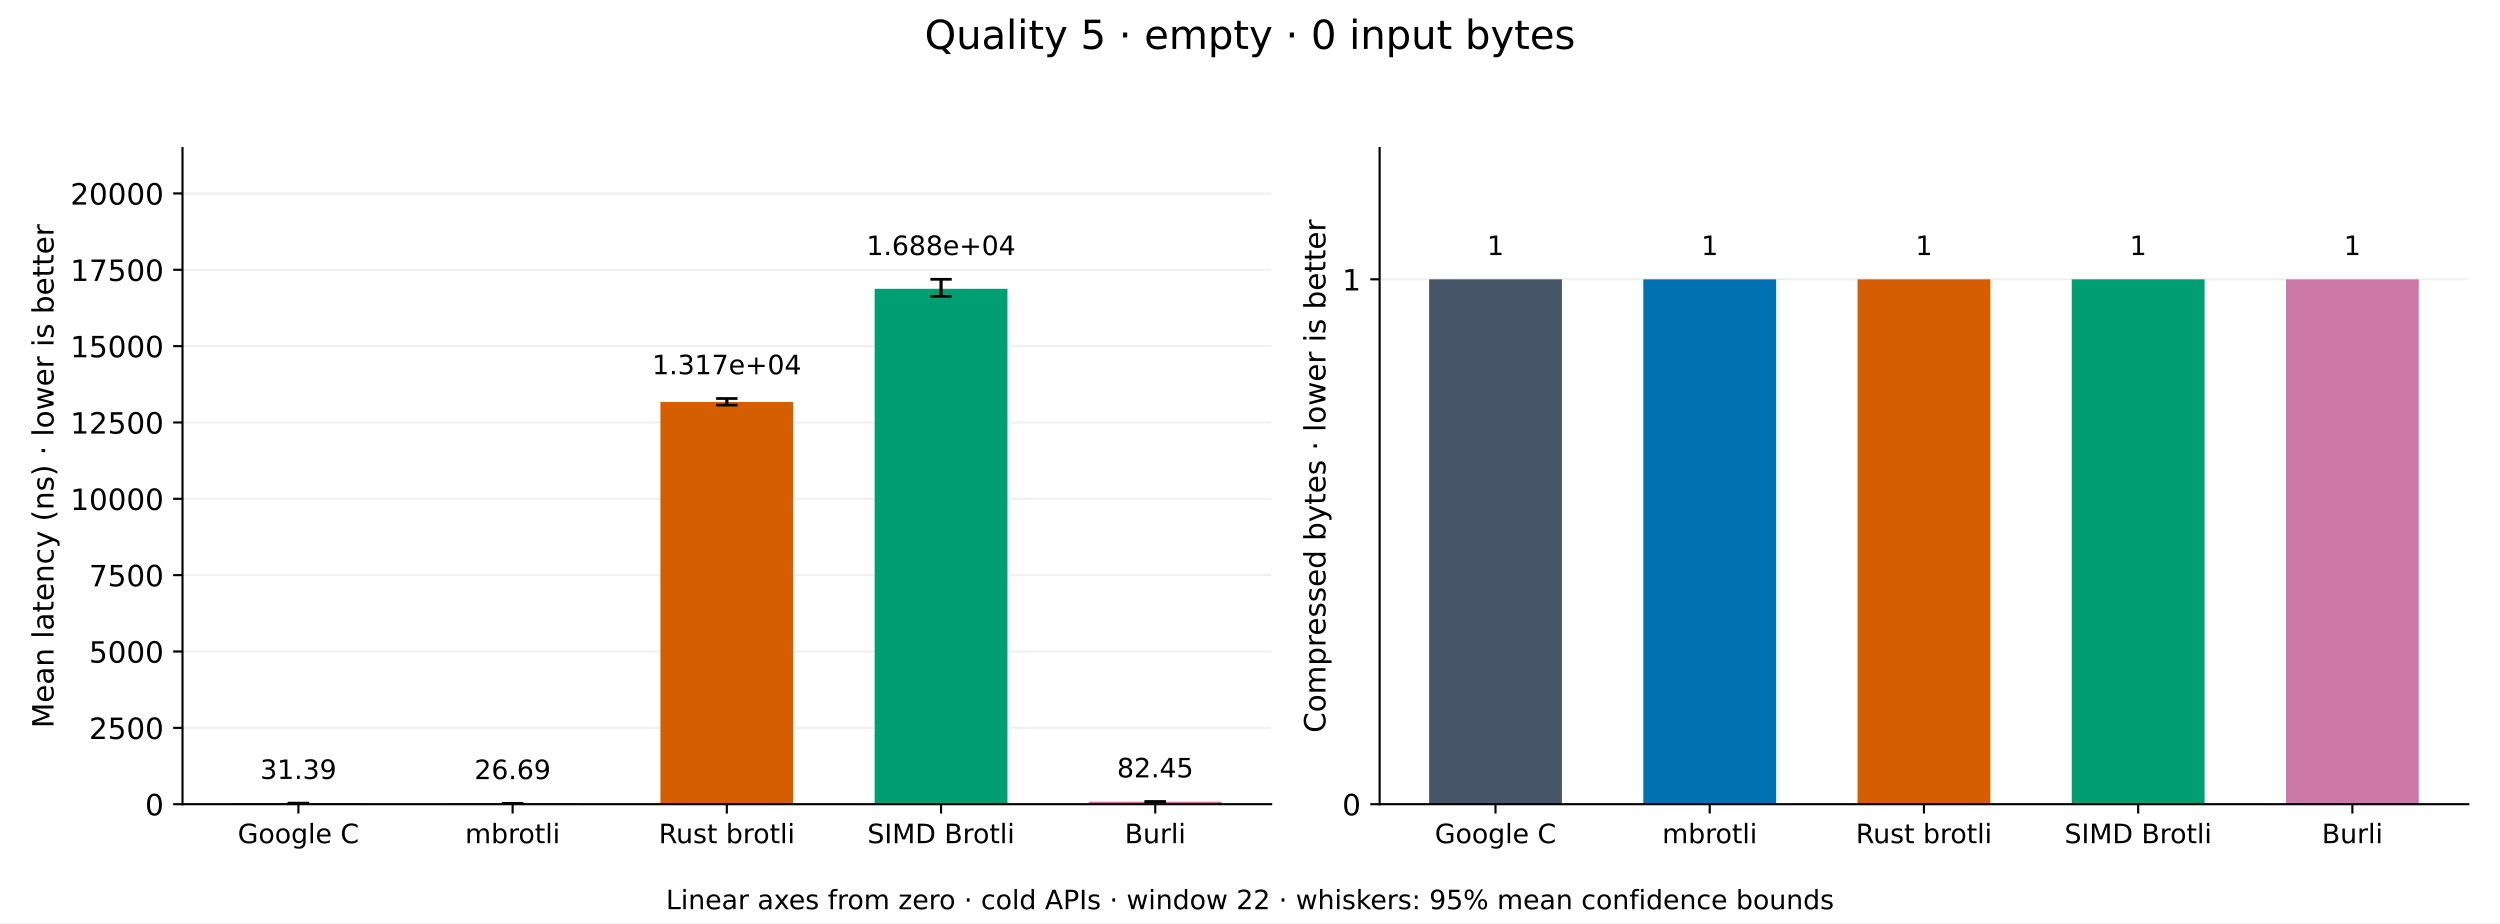
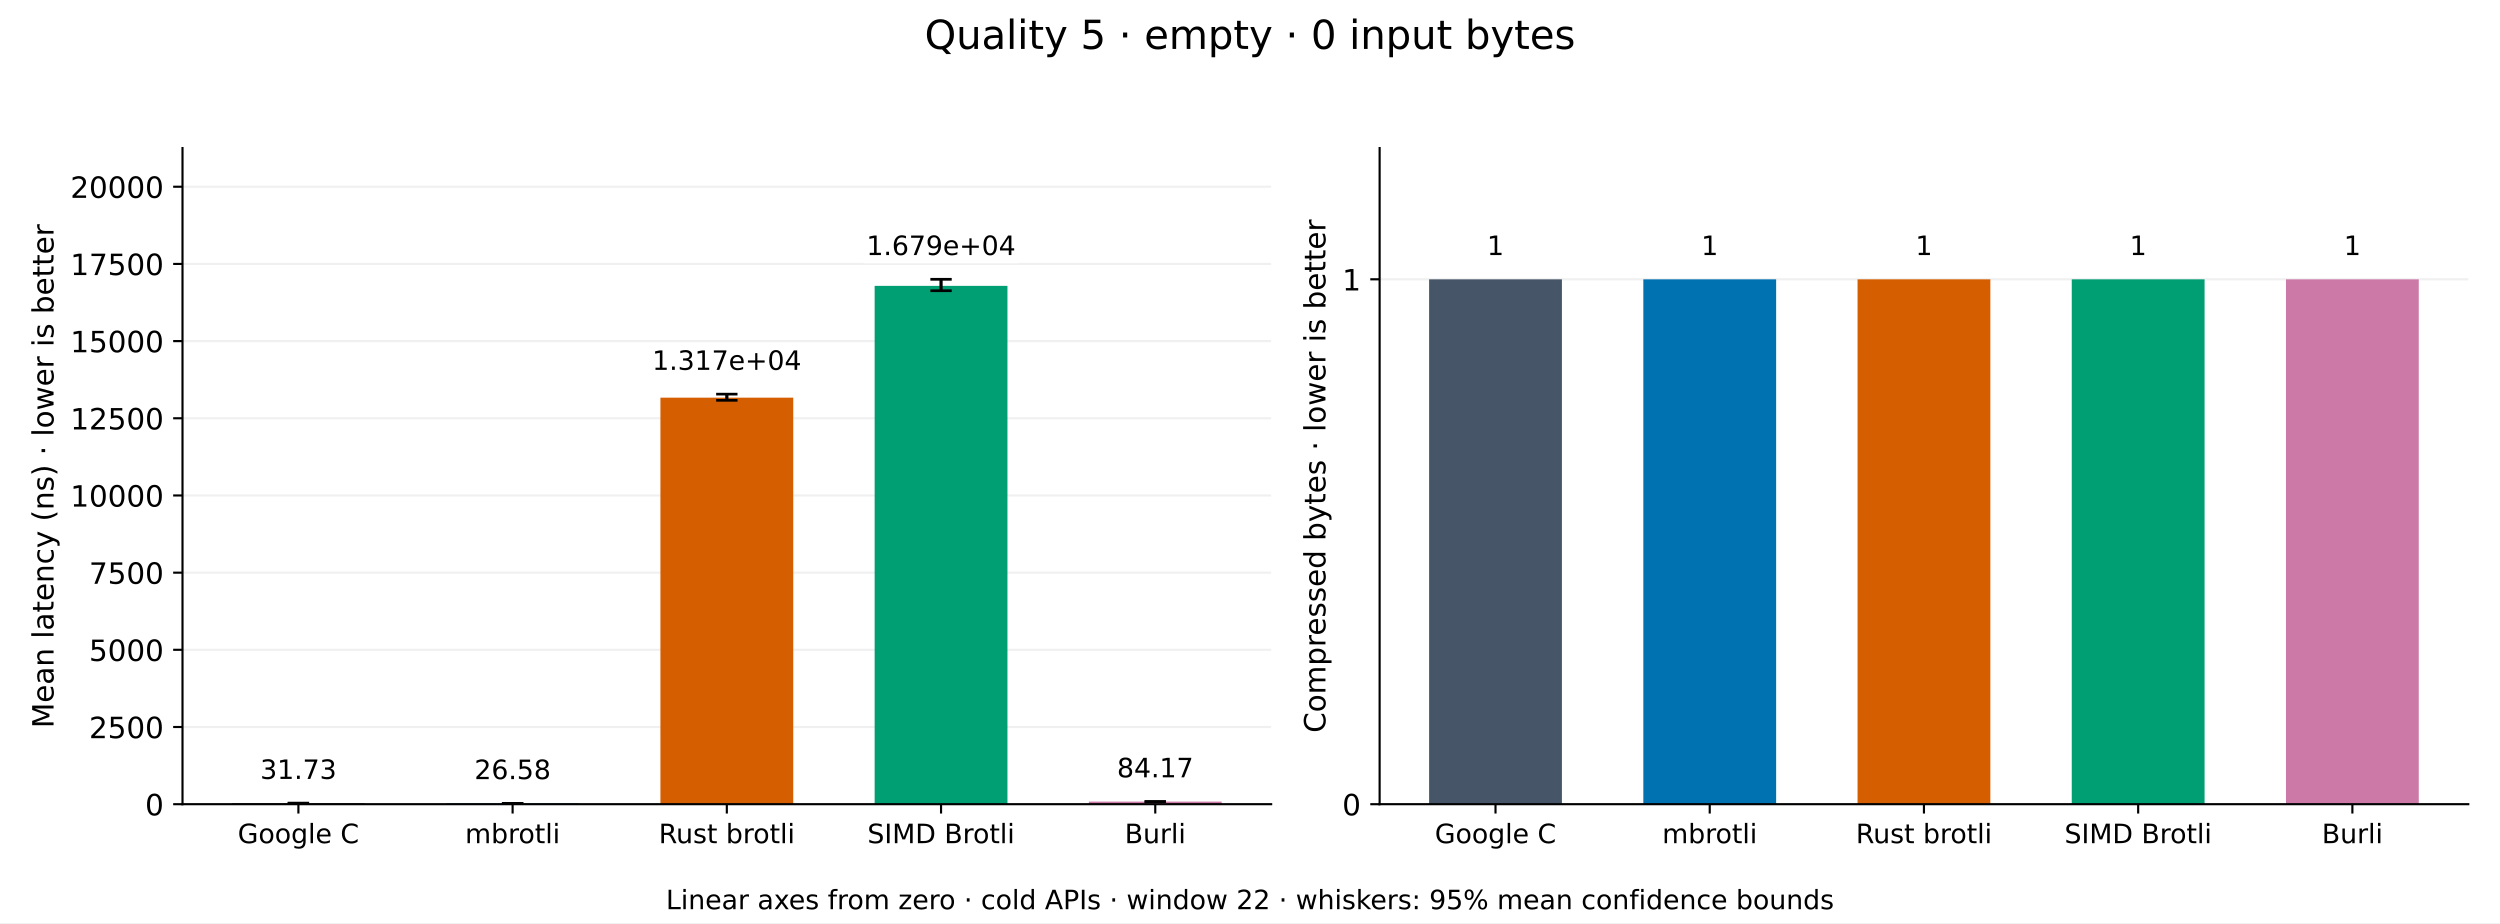
<svg xmlns="http://www.w3.org/2000/svg" xmlns:xlink="http://www.w3.org/1999/xlink" width="936pt" height="345.6pt" viewBox="0 0 936 345.6" version="1.1">
  <defs>
    <style type="text/css">*{stroke-linejoin: round; stroke-linecap: butt}</style>
  </defs>
  <g id="figure_1">
    <g id="patch_1">
      <path d="M 0 345.6 L 936 345.6 L 936 0 L 0 0 z " style="fill: #ffffff" />
    </g>
    <g id="axes_1">
      <g id="patch_2">
        <path d="M 68.33 301.088 L 475.92 301.088 L 475.92 55.44 L 68.33 55.44 z " style="fill: #ffffff" />
      </g>
      <g id="matplotlib.axis_1">
        <g id="xtick_1">
          <g id="line2d_1">
            <defs>
              <path id="m3d63aaa0ea" d="M 0 0 L 0 3.5 " style="stroke: #000000; stroke-width: 0.8" />
            </defs>
            <g>
              <use xlink:href="#m3d63aaa0ea" x="111.72" y="301.088" style="stroke: #000000; stroke-width: 0.8" />
            </g>
          </g>
          <g id="text_1">
            <text style="font-size: 10px; font-family: 'DejaVu Sans', 'Bitstream Vera Sans', 'Computer Modern Sans Serif', 'Lucida Grande', 'Verdana', 'Geneva', 'Lucid', 'Arial', 'Helvetica', 'Avant Garde', sans-serif; text-anchor: middle" x="111.72" y="315.686" transform="rotate(-0 111.7196 315.6864)">Google C</text>
          </g>
        </g>
        <g id="xtick_2">
          <g id="line2d_2">
            <g>
              <use xlink:href="#m3d63aaa0ea" x="191.922" y="301.088" style="stroke: #000000; stroke-width: 0.8" />
            </g>
          </g>
          <g id="text_2">
            <text style="font-size: 10px; font-family: 'DejaVu Sans', 'Bitstream Vera Sans', 'Computer Modern Sans Serif', 'Lucida Grande', 'Verdana', 'Geneva', 'Lucid', 'Arial', 'Helvetica', 'Avant Garde', sans-serif; text-anchor: middle" x="191.922" y="315.686" transform="rotate(-0 191.9223 315.6864)">mbrotli</text>
          </g>
        </g>
        <g id="xtick_3">
          <g id="line2d_3">
            <g>
              <use xlink:href="#m3d63aaa0ea" x="272.125" y="301.088" style="stroke: #000000; stroke-width: 0.8" />
            </g>
          </g>
          <g id="text_3">
            <text style="font-size: 10px; font-family: 'DejaVu Sans', 'Bitstream Vera Sans', 'Computer Modern Sans Serif', 'Lucida Grande', 'Verdana', 'Geneva', 'Lucid', 'Arial', 'Helvetica', 'Avant Garde', sans-serif; text-anchor: middle" x="272.125" y="315.686" transform="rotate(-0 272.125 315.6864)">Rust brotli</text>
          </g>
        </g>
        <g id="xtick_4">
          <g id="line2d_4">
            <g>
              <use xlink:href="#m3d63aaa0ea" x="352.328" y="301.088" style="stroke: #000000; stroke-width: 0.8" />
            </g>
          </g>
          <g id="text_4">
            <text style="font-size: 10px; font-family: 'DejaVu Sans', 'Bitstream Vera Sans', 'Computer Modern Sans Serif', 'Lucida Grande', 'Verdana', 'Geneva', 'Lucid', 'Arial', 'Helvetica', 'Avant Garde', sans-serif; text-anchor: middle" x="352.328" y="315.686" transform="rotate(-0 352.3277 315.6864)">SIMD Brotli</text>
          </g>
        </g>
        <g id="xtick_5">
          <g id="line2d_5">
            <g>
              <use xlink:href="#m3d63aaa0ea" x="432.53" y="301.088" style="stroke: #000000; stroke-width: 0.8" />
            </g>
          </g>
          <g id="text_5">
            <text style="font-size: 10px; font-family: 'DejaVu Sans', 'Bitstream Vera Sans', 'Computer Modern Sans Serif', 'Lucida Grande', 'Verdana', 'Geneva', 'Lucid', 'Arial', 'Helvetica', 'Avant Garde', sans-serif; text-anchor: middle" x="432.53" y="315.686" transform="rotate(-0 432.5304 315.6864)">Burli</text>
          </g>
        </g>
      </g>
      <g id="matplotlib.axis_2">
        <g id="ytick_1">
          <g id="line2d_6">
            <path d="M 68.33 301.088 L 475.92 301.088 " clip-path="url(#pfb11f768bd)" style="fill: none; stroke: #b0b0b0; stroke-opacity: 0.18; stroke-width: 0.8; stroke-linecap: square" />
          </g>
          <g id="line2d_7">
            <defs>
              <path id="mb6c034703b" d="M 0 0 L -3.5 0 " style="stroke: #000000; stroke-width: 0.8" />
            </defs>
            <g>
              <use xlink:href="#mb6c034703b" x="68.33" y="301.088" style="stroke: #000000; stroke-width: 0.8" />
            </g>
          </g>
          <g id="text_6">
            <text style="font-size: 11px; font-family: 'DejaVu Sans', 'Bitstream Vera Sans', 'Computer Modern Sans Serif', 'Lucida Grande', 'Verdana', 'Geneva', 'Lucid', 'Arial', 'Helvetica', 'Avant Garde', sans-serif; text-anchor: end" x="61.33" y="305.267" transform="rotate(-0 61.33 305.2671)">0</text>
          </g>
        </g>
        <g id="ytick_2">
          <g id="line2d_8">
-             <path d="M 68.33 272.505 L 475.92 272.505 " clip-path="url(#pfb11f768bd)" style="fill: none; stroke: #b0b0b0; stroke-opacity: 0.18; stroke-width: 0.8; stroke-linecap: square" />
+             <path d="M 68.33 272.191 L 475.92 272.191 " clip-path="url(#pfb11f768bd)" style="fill: none; stroke: #b0b0b0; stroke-opacity: 0.18; stroke-width: 0.8; stroke-linecap: square" />
          </g>
          <g id="line2d_9">
            <g>
-               <use xlink:href="#mb6c034703b" x="68.33" y="272.505" style="stroke: #000000; stroke-width: 0.8" />
+               <use xlink:href="#mb6c034703b" x="68.33" y="272.191" style="stroke: #000000; stroke-width: 0.8" />
            </g>
          </g>
          <g id="text_7">
-             <text style="font-size: 11px; font-family: 'DejaVu Sans', 'Bitstream Vera Sans', 'Computer Modern Sans Serif', 'Lucida Grande', 'Verdana', 'Geneva', 'Lucid', 'Arial', 'Helvetica', 'Avant Garde', sans-serif; text-anchor: end" x="61.33" y="276.684" transform="rotate(-0 61.33 276.6839)">2500</text>
+             <text style="font-size: 11px; font-family: 'DejaVu Sans', 'Bitstream Vera Sans', 'Computer Modern Sans Serif', 'Lucida Grande', 'Verdana', 'Geneva', 'Lucid', 'Arial', 'Helvetica', 'Avant Garde', sans-serif; text-anchor: end" x="61.33" y="276.371" transform="rotate(-0 61.33 276.3706)">2500</text>
          </g>
        </g>
        <g id="ytick_3">
          <g id="line2d_10">
-             <path d="M 68.33 243.921 L 475.92 243.921 " clip-path="url(#pfb11f768bd)" style="fill: none; stroke: #b0b0b0; stroke-opacity: 0.18; stroke-width: 0.8; stroke-linecap: square" />
+             <path d="M 68.33 243.295 L 475.92 243.295 " clip-path="url(#pfb11f768bd)" style="fill: none; stroke: #b0b0b0; stroke-opacity: 0.18; stroke-width: 0.8; stroke-linecap: square" />
          </g>
          <g id="line2d_11">
            <g>
-               <use xlink:href="#mb6c034703b" x="68.33" y="243.921" style="stroke: #000000; stroke-width: 0.8" />
+               <use xlink:href="#mb6c034703b" x="68.33" y="243.295" style="stroke: #000000; stroke-width: 0.8" />
            </g>
          </g>
          <g id="text_8">
-             <text style="font-size: 11px; font-family: 'DejaVu Sans', 'Bitstream Vera Sans', 'Computer Modern Sans Serif', 'Lucida Grande', 'Verdana', 'Geneva', 'Lucid', 'Arial', 'Helvetica', 'Avant Garde', sans-serif; text-anchor: end" x="61.33" y="248.101" transform="rotate(-0 61.33 248.1006)">5000</text>
+             <text style="font-size: 11px; font-family: 'DejaVu Sans', 'Bitstream Vera Sans', 'Computer Modern Sans Serif', 'Lucida Grande', 'Verdana', 'Geneva', 'Lucid', 'Arial', 'Helvetica', 'Avant Garde', sans-serif; text-anchor: end" x="61.33" y="247.474" transform="rotate(-0 61.33 247.4741)">5000</text>
          </g>
        </g>
        <g id="ytick_4">
          <g id="line2d_12">
-             <path d="M 68.33 215.338 L 475.92 215.338 " clip-path="url(#pfb11f768bd)" style="fill: none; stroke: #b0b0b0; stroke-opacity: 0.18; stroke-width: 0.8; stroke-linecap: square" />
+             <path d="M 68.33 214.398 L 475.92 214.398 " clip-path="url(#pfb11f768bd)" style="fill: none; stroke: #b0b0b0; stroke-opacity: 0.18; stroke-width: 0.8; stroke-linecap: square" />
          </g>
          <g id="line2d_13">
            <g>
-               <use xlink:href="#mb6c034703b" x="68.33" y="215.338" style="stroke: #000000; stroke-width: 0.8" />
+               <use xlink:href="#mb6c034703b" x="68.33" y="214.398" style="stroke: #000000; stroke-width: 0.8" />
            </g>
          </g>
          <g id="text_9">
-             <text style="font-size: 11px; font-family: 'DejaVu Sans', 'Bitstream Vera Sans', 'Computer Modern Sans Serif', 'Lucida Grande', 'Verdana', 'Geneva', 'Lucid', 'Arial', 'Helvetica', 'Avant Garde', sans-serif; text-anchor: end" x="61.33" y="219.517" transform="rotate(-0 61.33 219.5173)">7500</text>
+             <text style="font-size: 11px; font-family: 'DejaVu Sans', 'Bitstream Vera Sans', 'Computer Modern Sans Serif', 'Lucida Grande', 'Verdana', 'Geneva', 'Lucid', 'Arial', 'Helvetica', 'Avant Garde', sans-serif; text-anchor: end" x="61.33" y="218.578" transform="rotate(-0 61.33 218.5775)">7500</text>
          </g>
        </g>
        <g id="ytick_5">
          <g id="line2d_14">
-             <path d="M 68.33 186.755 L 475.92 186.755 " clip-path="url(#pfb11f768bd)" style="fill: none; stroke: #b0b0b0; stroke-opacity: 0.18; stroke-width: 0.8; stroke-linecap: square" />
+             <path d="M 68.33 185.502 L 475.92 185.502 " clip-path="url(#pfb11f768bd)" style="fill: none; stroke: #b0b0b0; stroke-opacity: 0.18; stroke-width: 0.8; stroke-linecap: square" />
          </g>
          <g id="line2d_15">
            <g>
-               <use xlink:href="#mb6c034703b" x="68.33" y="186.755" style="stroke: #000000; stroke-width: 0.8" />
+               <use xlink:href="#mb6c034703b" x="68.33" y="185.502" style="stroke: #000000; stroke-width: 0.8" />
            </g>
          </g>
          <g id="text_10">
-             <text style="font-size: 11px; font-family: 'DejaVu Sans', 'Bitstream Vera Sans', 'Computer Modern Sans Serif', 'Lucida Grande', 'Verdana', 'Geneva', 'Lucid', 'Arial', 'Helvetica', 'Avant Garde', sans-serif; text-anchor: end" x="61.33" y="190.934" transform="rotate(-0 61.33 190.934)">10000</text>
+             <text style="font-size: 11px; font-family: 'DejaVu Sans', 'Bitstream Vera Sans', 'Computer Modern Sans Serif', 'Lucida Grande', 'Verdana', 'Geneva', 'Lucid', 'Arial', 'Helvetica', 'Avant Garde', sans-serif; text-anchor: end" x="61.33" y="189.681" transform="rotate(-0 61.33 189.681)">10000</text>
          </g>
        </g>
        <g id="ytick_6">
          <g id="line2d_16">
-             <path d="M 68.33 158.172 L 475.92 158.172 " clip-path="url(#pfb11f768bd)" style="fill: none; stroke: #b0b0b0; stroke-opacity: 0.18; stroke-width: 0.8; stroke-linecap: square" />
+             <path d="M 68.33 156.605 L 475.92 156.605 " clip-path="url(#pfb11f768bd)" style="fill: none; stroke: #b0b0b0; stroke-opacity: 0.18; stroke-width: 0.8; stroke-linecap: square" />
          </g>
          <g id="line2d_17">
            <g>
-               <use xlink:href="#mb6c034703b" x="68.33" y="158.172" style="stroke: #000000; stroke-width: 0.8" />
+               <use xlink:href="#mb6c034703b" x="68.33" y="156.605" style="stroke: #000000; stroke-width: 0.8" />
            </g>
          </g>
          <g id="text_11">
-             <text style="font-size: 11px; font-family: 'DejaVu Sans', 'Bitstream Vera Sans', 'Computer Modern Sans Serif', 'Lucida Grande', 'Verdana', 'Geneva', 'Lucid', 'Arial', 'Helvetica', 'Avant Garde', sans-serif; text-anchor: end" x="61.33" y="162.351" transform="rotate(-0 61.33 162.3507)">12500</text>
+             <text style="font-size: 11px; font-family: 'DejaVu Sans', 'Bitstream Vera Sans', 'Computer Modern Sans Serif', 'Lucida Grande', 'Verdana', 'Geneva', 'Lucid', 'Arial', 'Helvetica', 'Avant Garde', sans-serif; text-anchor: end" x="61.33" y="160.784" transform="rotate(-0 61.33 160.7845)">12500</text>
          </g>
        </g>
        <g id="ytick_7">
          <g id="line2d_18">
-             <path d="M 68.33 129.588 L 475.92 129.588 " clip-path="url(#pfb11f768bd)" style="fill: none; stroke: #b0b0b0; stroke-opacity: 0.18; stroke-width: 0.8; stroke-linecap: square" />
+             <path d="M 68.33 127.709 L 475.92 127.709 " clip-path="url(#pfb11f768bd)" style="fill: none; stroke: #b0b0b0; stroke-opacity: 0.18; stroke-width: 0.8; stroke-linecap: square" />
          </g>
          <g id="line2d_19">
            <g>
-               <use xlink:href="#mb6c034703b" x="68.33" y="129.588" style="stroke: #000000; stroke-width: 0.8" />
+               <use xlink:href="#mb6c034703b" x="68.33" y="127.709" style="stroke: #000000; stroke-width: 0.8" />
            </g>
          </g>
          <g id="text_12">
-             <text style="font-size: 11px; font-family: 'DejaVu Sans', 'Bitstream Vera Sans', 'Computer Modern Sans Serif', 'Lucida Grande', 'Verdana', 'Geneva', 'Lucid', 'Arial', 'Helvetica', 'Avant Garde', sans-serif; text-anchor: end" x="61.33" y="133.767" transform="rotate(-0 61.33 133.7674)">15000</text>
+             <text style="font-size: 11px; font-family: 'DejaVu Sans', 'Bitstream Vera Sans', 'Computer Modern Sans Serif', 'Lucida Grande', 'Verdana', 'Geneva', 'Lucid', 'Arial', 'Helvetica', 'Avant Garde', sans-serif; text-anchor: end" x="61.33" y="131.888" transform="rotate(-0 61.33 131.8879)">15000</text>
          </g>
        </g>
        <g id="ytick_8">
          <g id="line2d_20">
-             <path d="M 68.33 101.005 L 475.92 101.005 " clip-path="url(#pfb11f768bd)" style="fill: none; stroke: #b0b0b0; stroke-opacity: 0.18; stroke-width: 0.8; stroke-linecap: square" />
+             <path d="M 68.33 98.812 L 475.92 98.812 " clip-path="url(#pfb11f768bd)" style="fill: none; stroke: #b0b0b0; stroke-opacity: 0.18; stroke-width: 0.8; stroke-linecap: square" />
          </g>
          <g id="line2d_21">
            <g>
-               <use xlink:href="#mb6c034703b" x="68.33" y="101.005" style="stroke: #000000; stroke-width: 0.8" />
+               <use xlink:href="#mb6c034703b" x="68.33" y="98.812" style="stroke: #000000; stroke-width: 0.8" />
            </g>
          </g>
          <g id="text_13">
-             <text style="font-size: 11px; font-family: 'DejaVu Sans', 'Bitstream Vera Sans', 'Computer Modern Sans Serif', 'Lucida Grande', 'Verdana', 'Geneva', 'Lucid', 'Arial', 'Helvetica', 'Avant Garde', sans-serif; text-anchor: end" x="61.33" y="105.184" transform="rotate(-0 61.33 105.1841)">17500</text>
+             <text style="font-size: 11px; font-family: 'DejaVu Sans', 'Bitstream Vera Sans', 'Computer Modern Sans Serif', 'Lucida Grande', 'Verdana', 'Geneva', 'Lucid', 'Arial', 'Helvetica', 'Avant Garde', sans-serif; text-anchor: end" x="61.33" y="102.991" transform="rotate(-0 61.33 102.9914)">17500</text>
          </g>
        </g>
        <g id="ytick_9">
          <g id="line2d_22">
-             <path d="M 68.33 72.422 L 475.92 72.422 " clip-path="url(#pfb11f768bd)" style="fill: none; stroke: #b0b0b0; stroke-opacity: 0.18; stroke-width: 0.8; stroke-linecap: square" />
+             <path d="M 68.33 69.916 L 475.92 69.916 " clip-path="url(#pfb11f768bd)" style="fill: none; stroke: #b0b0b0; stroke-opacity: 0.18; stroke-width: 0.8; stroke-linecap: square" />
          </g>
          <g id="line2d_23">
            <g>
-               <use xlink:href="#mb6c034703b" x="68.33" y="72.422" style="stroke: #000000; stroke-width: 0.8" />
+               <use xlink:href="#mb6c034703b" x="68.33" y="69.916" style="stroke: #000000; stroke-width: 0.8" />
            </g>
          </g>
          <g id="text_14">
-             <text style="font-size: 11px; font-family: 'DejaVu Sans', 'Bitstream Vera Sans', 'Computer Modern Sans Serif', 'Lucida Grande', 'Verdana', 'Geneva', 'Lucid', 'Arial', 'Helvetica', 'Avant Garde', sans-serif; text-anchor: end" x="61.33" y="76.601" transform="rotate(-0 61.33 76.60081)">20000</text>
+             <text style="font-size: 11px; font-family: 'DejaVu Sans', 'Bitstream Vera Sans', 'Computer Modern Sans Serif', 'Lucida Grande', 'Verdana', 'Geneva', 'Lucid', 'Arial', 'Helvetica', 'Avant Garde', sans-serif; text-anchor: end" x="61.33" y="74.095" transform="rotate(-0 61.33 74.09486)">20000</text>
          </g>
        </g>
        <g id="text_15">
          <text style="font-size: 11px; font-family: 'DejaVu Sans', 'Bitstream Vera Sans', 'Computer Modern Sans Serif', 'Lucida Grande', 'Verdana', 'Geneva', 'Lucid', 'Arial', 'Helvetica', 'Avant Garde', sans-serif; text-anchor: middle" x="20.049" y="178.264" transform="rotate(-90 20.04859 178.264)">Mean latency (ns) · lower is better</text>
        </g>
      </g>
      <g id="patch_3">
-         <path d="M 86.857 301.088 L 136.582 301.088 L 136.582 300.729 L 86.857 300.729 z " clip-path="url(#pfb11f768bd)" style="fill: #475569" />
+         <path d="M 86.857 301.088 L 136.582 301.088 L 136.582 300.721 L 86.857 300.721 z " clip-path="url(#pfb11f768bd)" style="fill: #475569" />
      </g>
      <g id="patch_4">
-         <path d="M 167.059 301.088 L 216.785 301.088 L 216.785 300.783 L 167.059 300.783 z " clip-path="url(#pfb11f768bd)" style="fill: #0072b2" />
+         <path d="M 167.059 301.088 L 216.785 301.088 L 216.785 300.781 L 167.059 300.781 z " clip-path="url(#pfb11f768bd)" style="fill: #0072b2" />
      </g>
      <g id="patch_5">
-         <path d="M 247.262 301.088 L 296.988 301.088 L 296.988 150.519 L 247.262 150.519 z " clip-path="url(#pfb11f768bd)" style="fill: #d55e00" />
+         <path d="M 247.262 301.088 L 296.988 301.088 L 296.988 148.883 L 247.262 148.883 z " clip-path="url(#pfb11f768bd)" style="fill: #d55e00" />
      </g>
      <g id="patch_6">
-         <path d="M 327.465 301.088 L 377.191 301.088 L 377.191 108.138 L 327.465 108.138 z " clip-path="url(#pfb11f768bd)" style="fill: #009e73" />
+         <path d="M 327.465 301.088 L 377.191 301.088 L 377.191 107.041 L 327.465 107.041 z " clip-path="url(#pfb11f768bd)" style="fill: #009e73" />
      </g>
      <g id="patch_7">
-         <path d="M 407.668 301.088 L 457.393 301.088 L 457.393 300.145 L 407.668 300.145 z " clip-path="url(#pfb11f768bd)" style="fill: #cc79a7" />
+         <path d="M 407.668 301.088 L 457.393 301.088 L 457.393 300.115 L 407.668 300.115 z " clip-path="url(#pfb11f768bd)" style="fill: #cc79a7" />
      </g>
      <g id="LineCollection_1">
-         <path d="M 111.72 300.731 L 111.72 300.727 " clip-path="url(#pfb11f768bd)" style="fill: none; stroke: #000000; stroke-width: 1.2" />
-         <path d="M 191.922 300.786 L 191.922 300.779 " clip-path="url(#pfb11f768bd)" style="fill: none; stroke: #000000; stroke-width: 1.2" />
-         <path d="M 272.125 151.682 L 272.125 149.199 " clip-path="url(#pfb11f768bd)" style="fill: none; stroke: #000000; stroke-width: 1.2" />
-         <path d="M 352.328 110.951 L 352.328 104.57 " clip-path="url(#pfb11f768bd)" style="fill: none; stroke: #000000; stroke-width: 1.2" />
-         <path d="M 432.53 300.151 L 432.53 300.139 " clip-path="url(#pfb11f768bd)" style="fill: none; stroke: #000000; stroke-width: 1.2" />
+         <path d="M 111.72 300.724 L 111.72 300.717 " clip-path="url(#pfb11f768bd)" style="fill: none; stroke: #000000; stroke-width: 1.2" />
+         <path d="M 191.922 300.782 L 191.922 300.779 " clip-path="url(#pfb11f768bd)" style="fill: none; stroke: #000000; stroke-width: 1.2" />
+         <path d="M 272.125 149.885 L 272.125 147.559 " clip-path="url(#pfb11f768bd)" style="fill: none; stroke: #000000; stroke-width: 1.2" />
+         <path d="M 352.328 108.852 L 352.328 104.57 " clip-path="url(#pfb11f768bd)" style="fill: none; stroke: #000000; stroke-width: 1.2" />
+         <path d="M 432.53 300.121 L 432.53 300.109 " clip-path="url(#pfb11f768bd)" style="fill: none; stroke: #000000; stroke-width: 1.2" />
      </g>
      <g id="line2d_24">
        <defs>
          <path id="ma4d3aa00d3" d="M 4 0 L -4 -0 " style="stroke: #000000" />
        </defs>
        <g clip-path="url(#pfb11f768bd)">
-           <use xlink:href="#ma4d3aa00d3" x="111.72" y="300.731" style="fill: #1f77b4; stroke: #000000" />
-           <use xlink:href="#ma4d3aa00d3" x="191.922" y="300.786" style="fill: #1f77b4; stroke: #000000" />
-           <use xlink:href="#ma4d3aa00d3" x="272.125" y="151.682" style="fill: #1f77b4; stroke: #000000" />
-           <use xlink:href="#ma4d3aa00d3" x="352.328" y="110.951" style="fill: #1f77b4; stroke: #000000" />
-           <use xlink:href="#ma4d3aa00d3" x="432.53" y="300.151" style="fill: #1f77b4; stroke: #000000" />
+           <use xlink:href="#ma4d3aa00d3" x="111.72" y="300.724" style="fill: #1f77b4; stroke: #000000" />
+           <use xlink:href="#ma4d3aa00d3" x="191.922" y="300.782" style="fill: #1f77b4; stroke: #000000" />
+           <use xlink:href="#ma4d3aa00d3" x="272.125" y="149.885" style="fill: #1f77b4; stroke: #000000" />
+           <use xlink:href="#ma4d3aa00d3" x="352.328" y="108.852" style="fill: #1f77b4; stroke: #000000" />
+           <use xlink:href="#ma4d3aa00d3" x="432.53" y="300.121" style="fill: #1f77b4; stroke: #000000" />
        </g>
      </g>
      <g id="line2d_25">
        <g clip-path="url(#pfb11f768bd)">
-           <use xlink:href="#ma4d3aa00d3" x="111.72" y="300.727" style="fill: #1f77b4; stroke: #000000" />
+           <use xlink:href="#ma4d3aa00d3" x="111.72" y="300.717" style="fill: #1f77b4; stroke: #000000" />
          <use xlink:href="#ma4d3aa00d3" x="191.922" y="300.779" style="fill: #1f77b4; stroke: #000000" />
-           <use xlink:href="#ma4d3aa00d3" x="272.125" y="149.199" style="fill: #1f77b4; stroke: #000000" />
+           <use xlink:href="#ma4d3aa00d3" x="272.125" y="147.559" style="fill: #1f77b4; stroke: #000000" />
          <use xlink:href="#ma4d3aa00d3" x="352.328" y="104.57" style="fill: #1f77b4; stroke: #000000" />
-           <use xlink:href="#ma4d3aa00d3" x="432.53" y="300.139" style="fill: #1f77b4; stroke: #000000" />
+           <use xlink:href="#ma4d3aa00d3" x="432.53" y="300.109" style="fill: #1f77b4; stroke: #000000" />
        </g>
      </g>
      <g id="patch_8">
        <path d="M 68.33 301.088 L 68.33 55.44 " style="fill: none; stroke: #000000; stroke-width: 0.8; stroke-linejoin: miter; stroke-linecap: square" />
      </g>
      <g id="patch_9">
        <path d="M 68.33 301.088 L 475.92 301.088 " style="fill: none; stroke: #000000; stroke-width: 0.8; stroke-linejoin: miter; stroke-linecap: square" />
      </g>
      <g id="text_16">
        <g id="patch_10">
-           <path d="M 96.406 294.727 L 127.034 294.727 L 127.034 283.049 L 96.406 283.049 z " style="fill: #ffffff; opacity: 0.9" />
-         </g>
-         <text style="font-size: 10px; font-family: 'DejaVu Sans', 'Bitstream Vera Sans', 'Computer Modern Sans Serif', 'Lucida Grande', 'Verdana', 'Geneva', 'Lucid', 'Arial', 'Helvetica', 'Avant Garde', sans-serif; text-anchor: middle" x="111.72" y="291.647" transform="rotate(-0 111.7196 291.647)">31.39</text>
+           <path d="M 96.406 294.717 L 127.034 294.717 L 127.034 283.039 L 96.406 283.039 z " style="fill: #ffffff; opacity: 0.9" />
+         </g>
+         <text style="font-size: 10px; font-family: 'DejaVu Sans', 'Bitstream Vera Sans', 'Computer Modern Sans Serif', 'Lucida Grande', 'Verdana', 'Geneva', 'Lucid', 'Arial', 'Helvetica', 'Avant Garde', sans-serif; text-anchor: middle" x="111.72" y="291.637" transform="rotate(-0 111.7196 291.637)">31.73</text>
      </g>
      <g id="text_17">
        <g id="patch_11">
          <path d="M 176.608 294.779 L 207.236 294.779 L 207.236 283.101 L 176.608 283.101 z " style="fill: #ffffff; opacity: 0.9" />
        </g>
-         <text style="font-size: 10px; font-family: 'DejaVu Sans', 'Bitstream Vera Sans', 'Computer Modern Sans Serif', 'Lucida Grande', 'Verdana', 'Geneva', 'Lucid', 'Arial', 'Helvetica', 'Avant Garde', sans-serif; text-anchor: middle" x="191.922" y="291.7" transform="rotate(-0 191.9223 291.6997)">26.69</text>
+         <text style="font-size: 10px; font-family: 'DejaVu Sans', 'Bitstream Vera Sans', 'Computer Modern Sans Serif', 'Lucida Grande', 'Verdana', 'Geneva', 'Lucid', 'Arial', 'Helvetica', 'Avant Garde', sans-serif; text-anchor: middle" x="191.922" y="291.7" transform="rotate(-0 191.9223 291.6995)">26.58</text>
      </g>
      <g id="text_18">
        <g id="patch_12">
-           <path d="M 243.182 143.199 L 301.068 143.199 L 301.068 131.521 L 243.182 131.521 z " style="fill: #ffffff; opacity: 0.9" />
-         </g>
-         <text style="font-size: 10px; font-family: 'DejaVu Sans', 'Bitstream Vera Sans', 'Computer Modern Sans Serif', 'Lucida Grande', 'Verdana', 'Geneva', 'Lucid', 'Arial', 'Helvetica', 'Avant Garde', sans-serif; text-anchor: middle" x="272.125" y="140.119" transform="rotate(-0 272.125 140.1192)">1.317e+04</text>
+           <path d="M 243.182 141.559 L 301.068 141.559 L 301.068 129.881 L 243.182 129.881 z " style="fill: #ffffff; opacity: 0.9" />
+         </g>
+         <text style="font-size: 10px; font-family: 'DejaVu Sans', 'Bitstream Vera Sans', 'Computer Modern Sans Serif', 'Lucida Grande', 'Verdana', 'Geneva', 'Lucid', 'Arial', 'Helvetica', 'Avant Garde', sans-serif; text-anchor: middle" x="272.125" y="138.479" transform="rotate(-0 272.125 138.4793)">1.317e+04</text>
      </g>
      <g id="text_19">
        <g id="patch_13">
          <path d="M 323.385 98.57 L 381.271 98.57 L 381.271 86.891 L 323.385 86.891 z " style="fill: #ffffff; opacity: 0.9" />
        </g>
-         <text style="font-size: 10px; font-family: 'DejaVu Sans', 'Bitstream Vera Sans', 'Computer Modern Sans Serif', 'Lucida Grande', 'Verdana', 'Geneva', 'Lucid', 'Arial', 'Helvetica', 'Avant Garde', sans-serif; text-anchor: middle" x="352.328" y="95.49" transform="rotate(-0 352.3277 95.48991)">1.688e+04</text>
+         <text style="font-size: 10px; font-family: 'DejaVu Sans', 'Bitstream Vera Sans', 'Computer Modern Sans Serif', 'Lucida Grande', 'Verdana', 'Geneva', 'Lucid', 'Arial', 'Helvetica', 'Avant Garde', sans-serif; text-anchor: middle" x="352.328" y="95.49" transform="rotate(-0 352.3277 95.48991)">1.679e+04</text>
      </g>
      <g id="text_20">
        <g id="patch_14">
-           <path d="M 417.216 294.139 L 447.844 294.139 L 447.844 282.461 L 417.216 282.461 z " style="fill: #ffffff; opacity: 0.9" />
-         </g>
-         <text style="font-size: 10px; font-family: 'DejaVu Sans', 'Bitstream Vera Sans', 'Computer Modern Sans Serif', 'Lucida Grande', 'Verdana', 'Geneva', 'Lucid', 'Arial', 'Helvetica', 'Avant Garde', sans-serif; text-anchor: middle" x="432.53" y="291.059" transform="rotate(-0 432.5304 291.0593)">82.45</text>
+           <path d="M 417.216 294.109 L 447.844 294.109 L 447.844 282.431 L 417.216 282.431 z " style="fill: #ffffff; opacity: 0.9" />
+         </g>
+         <text style="font-size: 10px; font-family: 'DejaVu Sans', 'Bitstream Vera Sans', 'Computer Modern Sans Serif', 'Lucida Grande', 'Verdana', 'Geneva', 'Lucid', 'Arial', 'Helvetica', 'Avant Garde', sans-serif; text-anchor: middle" x="432.53" y="291.03" transform="rotate(-0 432.5304 291.0295)">84.17</text>
      </g>
    </g>
    <g id="axes_2">
      <g id="patch_15">
        <path d="M 516.53 301.088 L 924.12 301.088 L 924.12 55.44 L 516.53 55.44 z " style="fill: #ffffff" />
      </g>
      <g id="matplotlib.axis_3">
        <g id="xtick_6">
          <g id="line2d_26">
            <g>
              <use xlink:href="#m3d63aaa0ea" x="559.92" y="301.088" style="stroke: #000000; stroke-width: 0.8" />
            </g>
          </g>
          <g id="text_21">
            <text style="font-size: 10px; font-family: 'DejaVu Sans', 'Bitstream Vera Sans', 'Computer Modern Sans Serif', 'Lucida Grande', 'Verdana', 'Geneva', 'Lucid', 'Arial', 'Helvetica', 'Avant Garde', sans-serif; text-anchor: middle" x="559.92" y="315.686" transform="rotate(-0 559.9196 315.6864)">Google C</text>
          </g>
        </g>
        <g id="xtick_7">
          <g id="line2d_27">
            <g>
              <use xlink:href="#m3d63aaa0ea" x="640.122" y="301.088" style="stroke: #000000; stroke-width: 0.8" />
            </g>
          </g>
          <g id="text_22">
            <text style="font-size: 10px; font-family: 'DejaVu Sans', 'Bitstream Vera Sans', 'Computer Modern Sans Serif', 'Lucida Grande', 'Verdana', 'Geneva', 'Lucid', 'Arial', 'Helvetica', 'Avant Garde', sans-serif; text-anchor: middle" x="640.122" y="315.686" transform="rotate(-0 640.1223 315.6864)">mbrotli</text>
          </g>
        </g>
        <g id="xtick_8">
          <g id="line2d_28">
            <g>
              <use xlink:href="#m3d63aaa0ea" x="720.325" y="301.088" style="stroke: #000000; stroke-width: 0.8" />
            </g>
          </g>
          <g id="text_23">
            <text style="font-size: 10px; font-family: 'DejaVu Sans', 'Bitstream Vera Sans', 'Computer Modern Sans Serif', 'Lucida Grande', 'Verdana', 'Geneva', 'Lucid', 'Arial', 'Helvetica', 'Avant Garde', sans-serif; text-anchor: middle" x="720.325" y="315.686" transform="rotate(-0 720.325 315.6864)">Rust brotli</text>
          </g>
        </g>
        <g id="xtick_9">
          <g id="line2d_29">
            <g>
              <use xlink:href="#m3d63aaa0ea" x="800.528" y="301.088" style="stroke: #000000; stroke-width: 0.8" />
            </g>
          </g>
          <g id="text_24">
            <text style="font-size: 10px; font-family: 'DejaVu Sans', 'Bitstream Vera Sans', 'Computer Modern Sans Serif', 'Lucida Grande', 'Verdana', 'Geneva', 'Lucid', 'Arial', 'Helvetica', 'Avant Garde', sans-serif; text-anchor: middle" x="800.528" y="315.686" transform="rotate(-0 800.5277 315.6864)">SIMD Brotli</text>
          </g>
        </g>
        <g id="xtick_10">
          <g id="line2d_30">
            <g>
              <use xlink:href="#m3d63aaa0ea" x="880.73" y="301.088" style="stroke: #000000; stroke-width: 0.8" />
            </g>
          </g>
          <g id="text_25">
            <text style="font-size: 10px; font-family: 'DejaVu Sans', 'Bitstream Vera Sans', 'Computer Modern Sans Serif', 'Lucida Grande', 'Verdana', 'Geneva', 'Lucid', 'Arial', 'Helvetica', 'Avant Garde', sans-serif; text-anchor: middle" x="880.73" y="315.686" transform="rotate(-0 880.7304 315.6864)">Burli</text>
          </g>
        </g>
      </g>
      <g id="matplotlib.axis_4">
        <g id="ytick_10">
          <g id="line2d_31">
            <path d="M 516.53 301.088 L 924.12 301.088 " clip-path="url(#p5b4d335245)" style="fill: none; stroke: #b0b0b0; stroke-opacity: 0.18; stroke-width: 0.8; stroke-linecap: square" />
          </g>
          <g id="line2d_32">
            <g>
              <use xlink:href="#mb6c034703b" x="516.53" y="301.088" style="stroke: #000000; stroke-width: 0.8" />
            </g>
          </g>
          <g id="text_26">
            <text style="font-size: 11px; font-family: 'DejaVu Sans', 'Bitstream Vera Sans', 'Computer Modern Sans Serif', 'Lucida Grande', 'Verdana', 'Geneva', 'Lucid', 'Arial', 'Helvetica', 'Avant Garde', sans-serif; text-anchor: end" x="509.53" y="305.267" transform="rotate(-0 509.53 305.2671)">0</text>
          </g>
        </g>
        <g id="ytick_11">
          <g id="line2d_33">
            <path d="M 516.53 104.57 L 924.12 104.57 " clip-path="url(#p5b4d335245)" style="fill: none; stroke: #b0b0b0; stroke-opacity: 0.18; stroke-width: 0.8; stroke-linecap: square" />
          </g>
          <g id="line2d_34">
            <g>
              <use xlink:href="#mb6c034703b" x="516.53" y="104.57" style="stroke: #000000; stroke-width: 0.8" />
            </g>
          </g>
          <g id="text_27">
            <text style="font-size: 11px; font-family: 'DejaVu Sans', 'Bitstream Vera Sans', 'Computer Modern Sans Serif', 'Lucida Grande', 'Verdana', 'Geneva', 'Lucid', 'Arial', 'Helvetica', 'Avant Garde', sans-serif; text-anchor: end" x="509.53" y="108.749" transform="rotate(-0 509.53 108.7487)">1</text>
          </g>
        </g>
        <g id="text_28">
          <text style="font-size: 11px; font-family: 'DejaVu Sans', 'Bitstream Vera Sans', 'Computer Modern Sans Serif', 'Lucida Grande', 'Verdana', 'Geneva', 'Lucid', 'Arial', 'Helvetica', 'Avant Garde', sans-serif; text-anchor: middle" x="496.244" y="178.264" transform="rotate(-90 496.2436 178.264)">Compressed bytes · lower is better</text>
        </g>
      </g>
      <g id="patch_16">
        <path d="M 535.057 301.088 L 584.782 301.088 L 584.782 104.57 L 535.057 104.57 z " clip-path="url(#p5b4d335245)" style="fill: #475569" />
      </g>
      <g id="patch_17">
        <path d="M 615.259 301.088 L 664.985 301.088 L 664.985 104.57 L 615.259 104.57 z " clip-path="url(#p5b4d335245)" style="fill: #0072b2" />
      </g>
      <g id="patch_18">
        <path d="M 695.462 301.088 L 745.188 301.088 L 745.188 104.57 L 695.462 104.57 z " clip-path="url(#p5b4d335245)" style="fill: #d55e00" />
      </g>
      <g id="patch_19">
        <path d="M 775.665 301.088 L 825.391 301.088 L 825.391 104.57 L 775.665 104.57 z " clip-path="url(#p5b4d335245)" style="fill: #009e73" />
      </g>
      <g id="patch_20">
        <path d="M 855.868 301.088 L 905.593 301.088 L 905.593 104.57 L 855.868 104.57 z " clip-path="url(#p5b4d335245)" style="fill: #cc79a7" />
      </g>
      <g id="patch_21">
        <path d="M 516.53 301.088 L 516.53 55.44 " style="fill: none; stroke: #000000; stroke-width: 0.8; stroke-linejoin: miter; stroke-linecap: square" />
      </g>
      <g id="patch_22">
        <path d="M 516.53 301.088 L 924.12 301.088 " style="fill: none; stroke: #000000; stroke-width: 0.8; stroke-linejoin: miter; stroke-linecap: square" />
      </g>
      <g id="text_29">
        <g id="patch_23">
          <path d="M 555.738 98.57 L 564.101 98.57 L 564.101 86.891 L 555.738 86.891 z " style="fill: #ffffff; opacity: 0.9" />
        </g>
        <text style="font-size: 10px; font-family: 'DejaVu Sans', 'Bitstream Vera Sans', 'Computer Modern Sans Serif', 'Lucida Grande', 'Verdana', 'Geneva', 'Lucid', 'Arial', 'Helvetica', 'Avant Garde', sans-serif; text-anchor: middle" x="559.92" y="95.49" transform="rotate(-0 559.9196 95.48991)">1</text>
      </g>
      <g id="text_30">
        <g id="patch_24">
          <path d="M 635.941 98.57 L 644.304 98.57 L 644.304 86.891 L 635.941 86.891 z " style="fill: #ffffff; opacity: 0.9" />
        </g>
        <text style="font-size: 10px; font-family: 'DejaVu Sans', 'Bitstream Vera Sans', 'Computer Modern Sans Serif', 'Lucida Grande', 'Verdana', 'Geneva', 'Lucid', 'Arial', 'Helvetica', 'Avant Garde', sans-serif; text-anchor: middle" x="640.122" y="95.49" transform="rotate(-0 640.1223 95.48991)">1</text>
      </g>
      <g id="text_31">
        <g id="patch_25">
          <path d="M 716.144 98.57 L 724.506 98.57 L 724.506 86.891 L 716.144 86.891 z " style="fill: #ffffff; opacity: 0.9" />
        </g>
        <text style="font-size: 10px; font-family: 'DejaVu Sans', 'Bitstream Vera Sans', 'Computer Modern Sans Serif', 'Lucida Grande', 'Verdana', 'Geneva', 'Lucid', 'Arial', 'Helvetica', 'Avant Garde', sans-serif; text-anchor: middle" x="720.325" y="95.49" transform="rotate(-0 720.325 95.48991)">1</text>
      </g>
      <g id="text_32">
        <g id="patch_26">
          <path d="M 796.346 98.57 L 804.709 98.57 L 804.709 86.891 L 796.346 86.891 z " style="fill: #ffffff; opacity: 0.9" />
        </g>
        <text style="font-size: 10px; font-family: 'DejaVu Sans', 'Bitstream Vera Sans', 'Computer Modern Sans Serif', 'Lucida Grande', 'Verdana', 'Geneva', 'Lucid', 'Arial', 'Helvetica', 'Avant Garde', sans-serif; text-anchor: middle" x="800.528" y="95.49" transform="rotate(-0 800.5277 95.48991)">1</text>
      </g>
      <g id="text_33">
        <g id="patch_27">
          <path d="M 876.549 98.57 L 884.912 98.57 L 884.912 86.891 L 876.549 86.891 z " style="fill: #ffffff; opacity: 0.9" />
        </g>
        <text style="font-size: 10px; font-family: 'DejaVu Sans', 'Bitstream Vera Sans', 'Computer Modern Sans Serif', 'Lucida Grande', 'Verdana', 'Geneva', 'Lucid', 'Arial', 'Helvetica', 'Avant Garde', sans-serif; text-anchor: middle" x="880.73" y="95.49" transform="rotate(-0 880.7304 95.48991)">1</text>
      </g>
    </g>
    <g id="text_34">
      <text style="font-size: 15px; font-family: 'DejaVu Sans', 'Bitstream Vera Sans', 'Computer Modern Sans Serif', 'Lucida Grande', 'Verdana', 'Geneva', 'Lucid', 'Arial', 'Helvetica', 'Avant Garde', sans-serif; text-anchor: middle" x="468" y="18.31" transform="rotate(-0 468 18.30966)">Quality 5 · empty · 0 input bytes</text>
    </g>
    <g id="text_35">
      <text style="font-size: 10px; font-family: 'DejaVu Sans', 'Bitstream Vera Sans', 'Computer Modern Sans Serif', 'Lucida Grande', 'Verdana', 'Geneva', 'Lucid', 'Arial', 'Helvetica', 'Avant Garde', sans-serif; text-anchor: middle" x="468" y="340.416" transform="rotate(-0 468 340.416)">Linear axes from zero · cold APIs · window 22 · whiskers: 95% mean confidence bounds</text>
    </g>
  </g>
  <defs>
    <clipPath id="pfb11f768bd">
      <rect x="68.33" y="55.44" width="407.59" height="245.648" />
    </clipPath>
    <clipPath id="p5b4d335245">
      <rect x="516.53" y="55.44" width="407.59" height="245.648" />
    </clipPath>
  </defs>
</svg>
